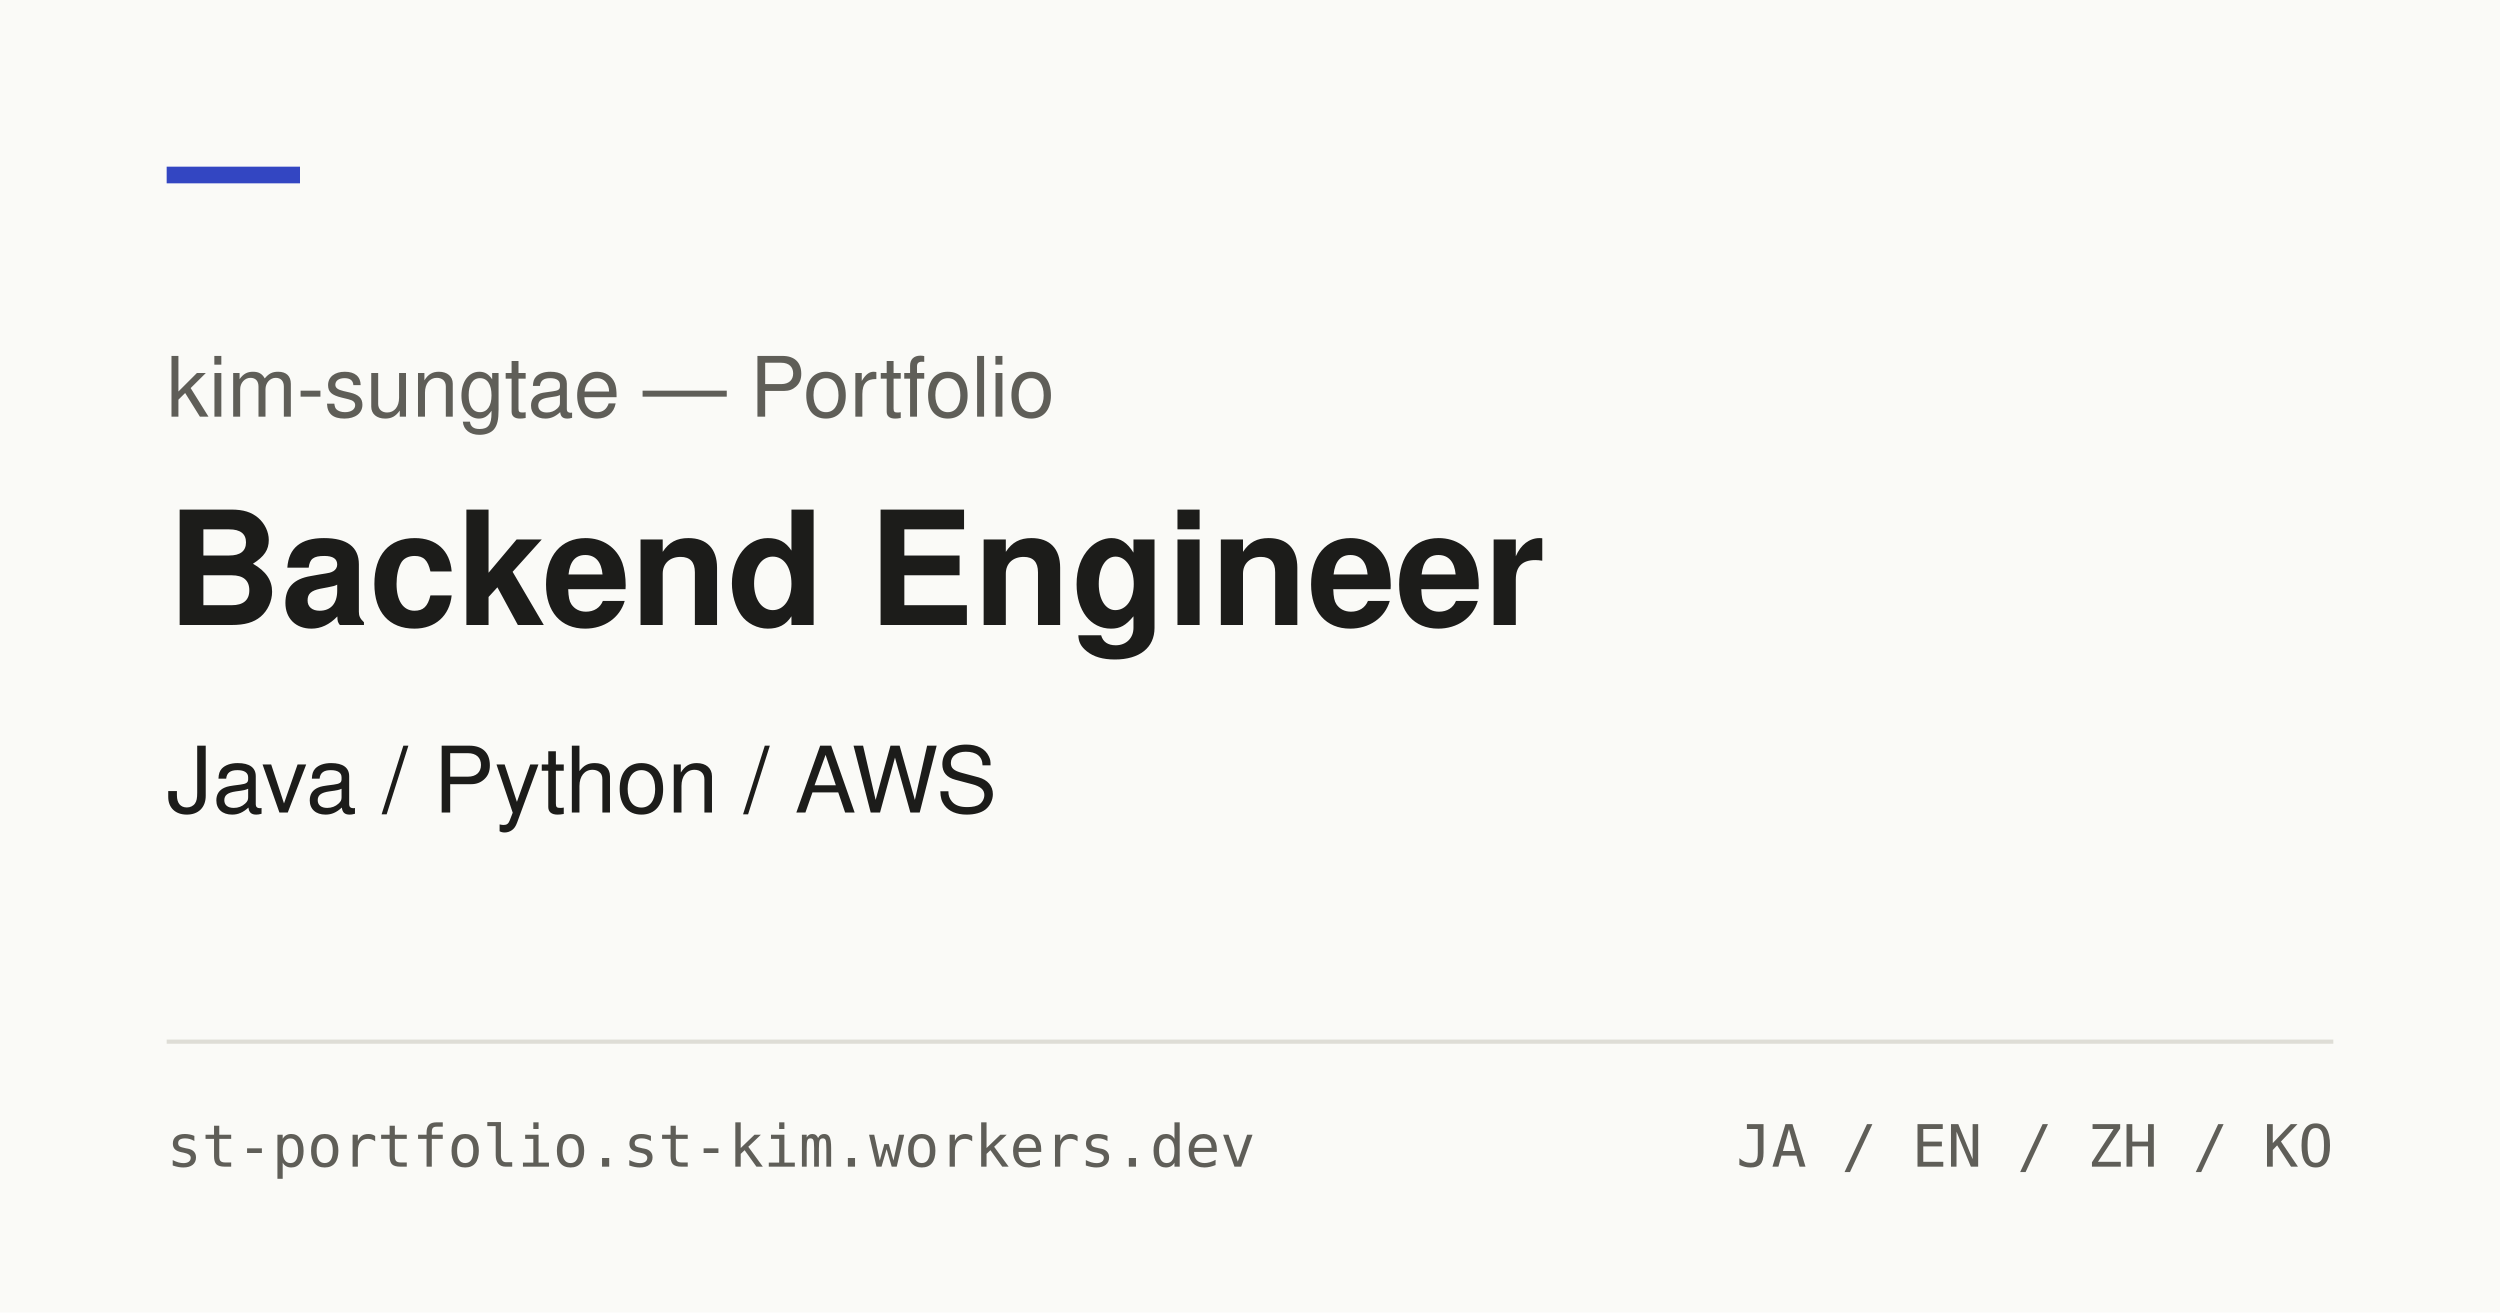
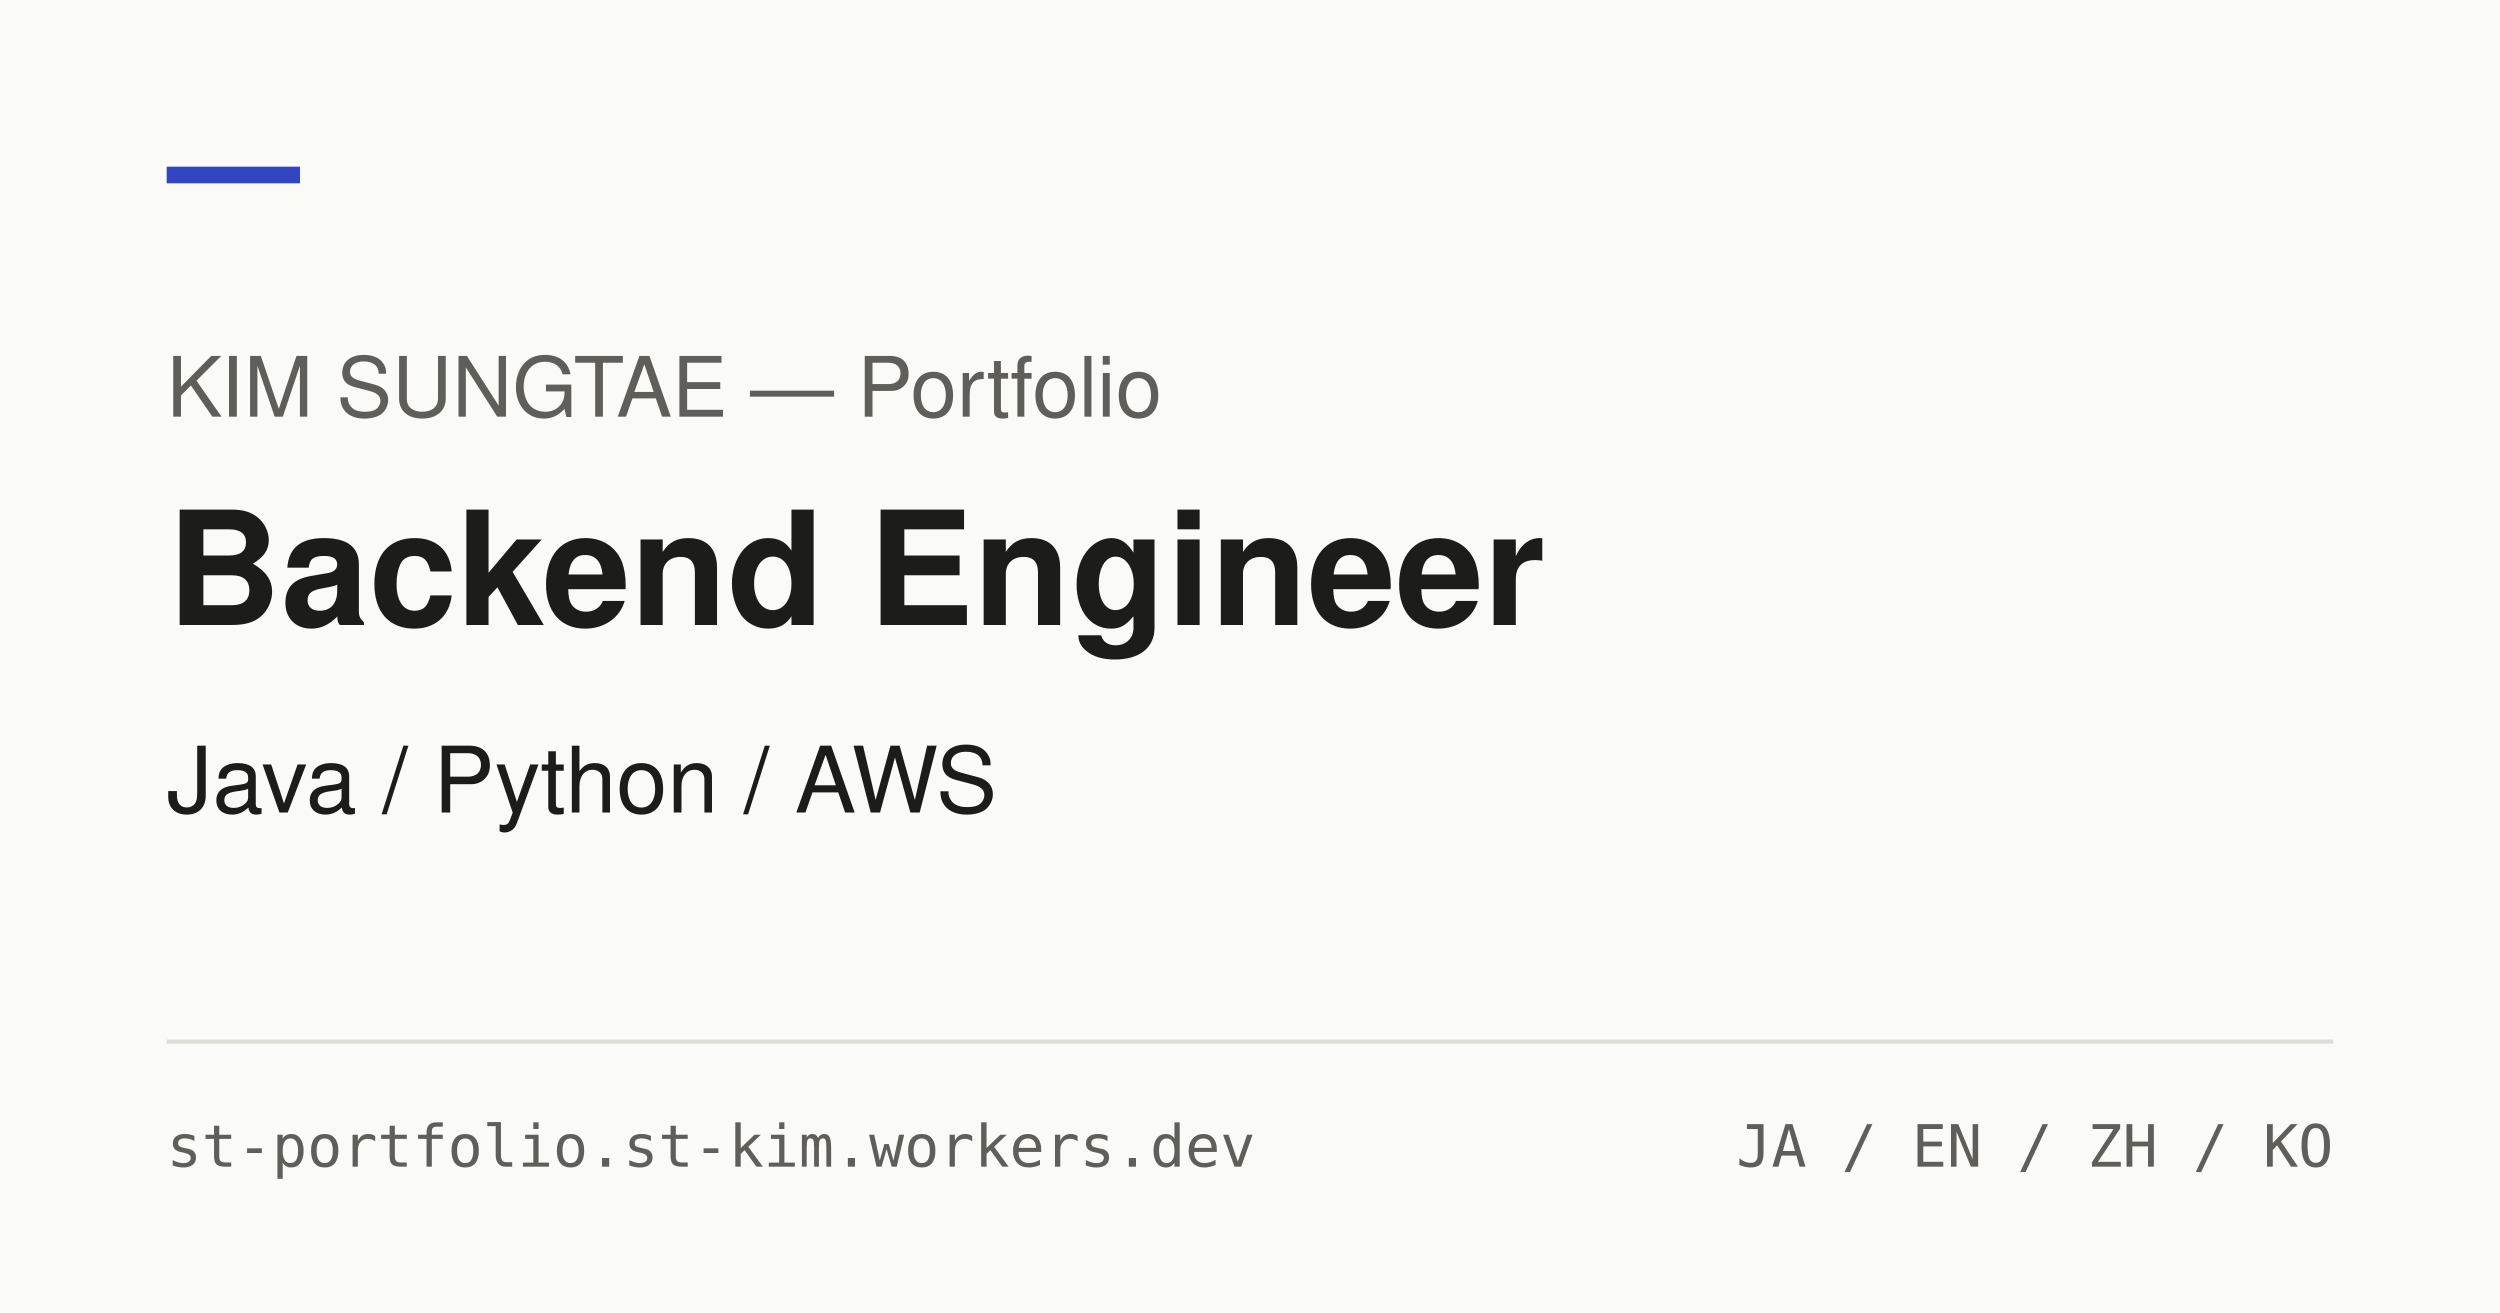
<svg xmlns="http://www.w3.org/2000/svg" viewBox="0 0 1200 630" width="1200" height="630">
  <rect width="1200" height="630" fill="#fafaf7" />
  <rect x="80" y="80" width="64" height="8" fill="#3346c2" />
-   <text x="80" y="200" font-family="Segoe UI, Helvetica, Arial, sans-serif" font-size="40" fill="#5f5e58">kim-sungtae — Portfolio</text>
+   <text x="80" y="200" font-family="Segoe UI, Helvetica, Arial, sans-serif" font-size="40" fill="#5f5e58">KIM SUNGTAE — Portfolio</text>
  <text x="80" y="300" font-family="Segoe UI, Helvetica, Arial, sans-serif" font-size="76" font-weight="700" fill="#1c1c1a">Backend Engineer</text>
  <text x="80" y="390" font-family="Segoe UI, Helvetica, Arial, sans-serif" font-size="44" fill="#1c1c1a">Java / Python / AWS</text>
  <line x1="80" y1="500" x2="1120" y2="500" stroke="#deddd6" stroke-width="2" />
  <text x="80" y="560" font-family="Consolas, Menlo, monospace" font-size="28" fill="#5f5e58">st-portfolio.st-kim.workers.dev</text>
  <text x="1120" y="560" text-anchor="end" font-family="Consolas, Menlo, monospace" font-size="28" fill="#5f5e58">JA / EN / ZH / KO</text>
</svg>
